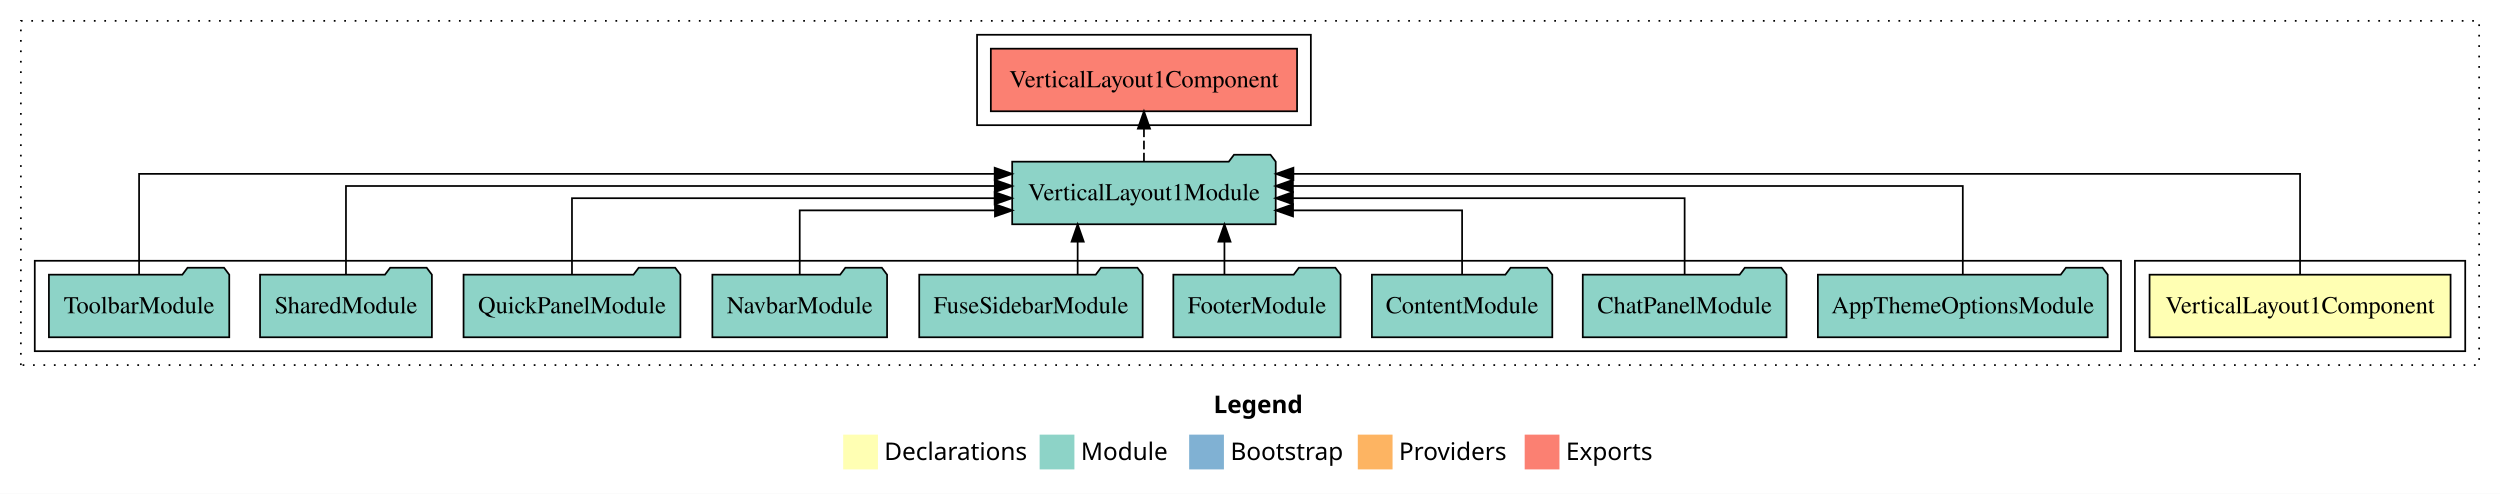
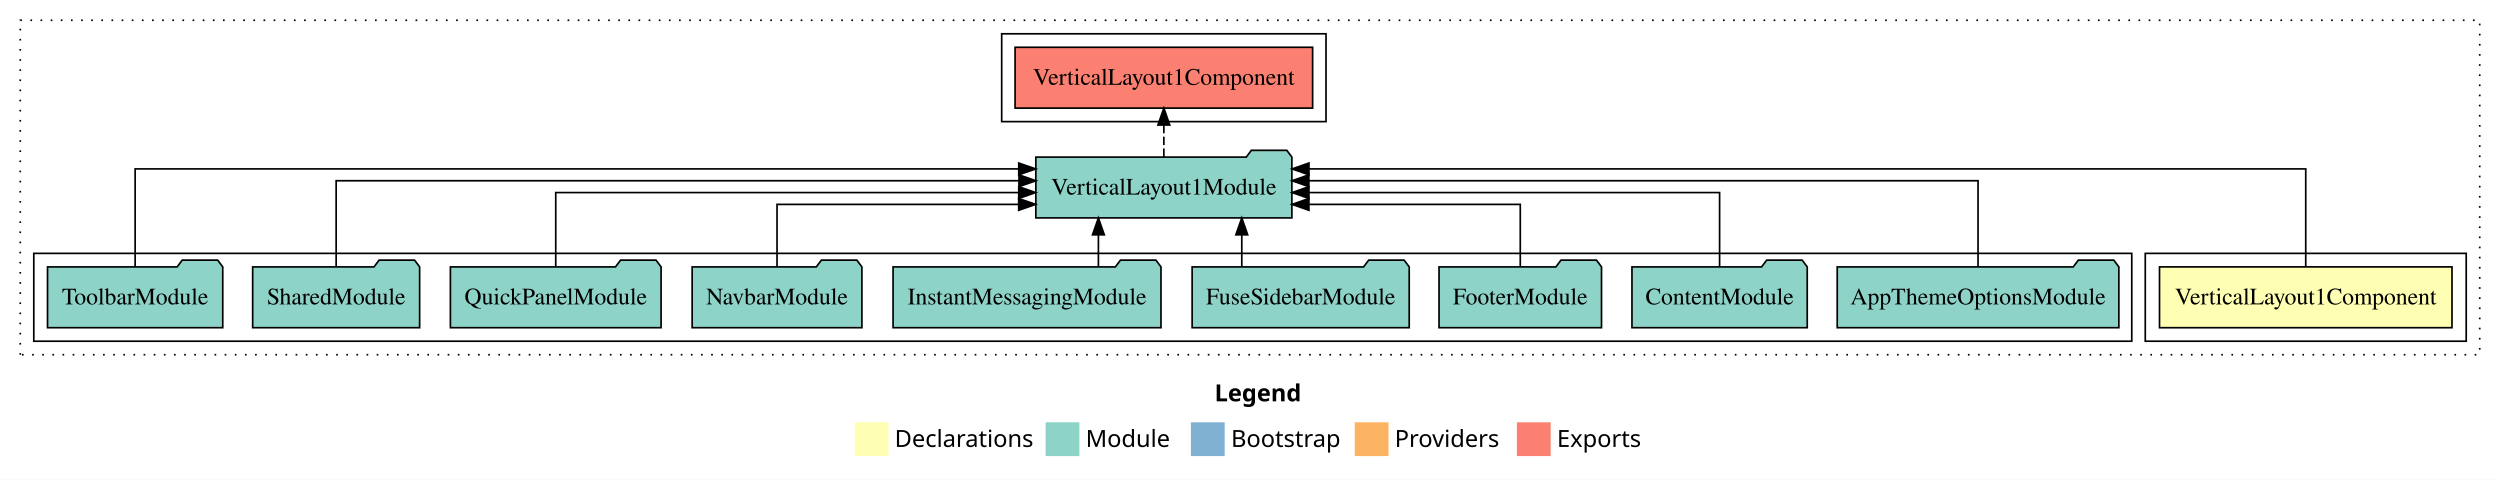
- <svg xmlns="http://www.w3.org/2000/svg" width="1438pt" height="284pt" viewBox="0.00 0.00 1438.00 284.00">
+ <svg xmlns="http://www.w3.org/2000/svg" width="1480pt" height="284pt" viewBox="0.00 0.00 1480.00 284.00">
  <g id="graph0" class="graph" transform="scale(1 1) rotate(0) translate(4 280)">
-     <polygon fill="#ffffff" stroke="transparent" points="-4,4 -4,-280 1434,-280 1434,4 -4,4" />
-     <text text-anchor="start" x="694.009" y="-42.4" font-family="sans-serif" font-weight="bold" font-size="14.00" fill="#000000">Legend</text>
-     <polygon fill="#ffffb3" stroke="transparent" points="481,-10 481,-30 501,-30 501,-10 481,-10" />
-     <text text-anchor="start" x="504.629" y="-15.4" font-family="sans-serif" font-size="14.00" fill="#000000">  Declarations</text>
-     <polygon fill="#8dd3c7" stroke="transparent" points="594,-10 594,-30 614,-30 614,-10 594,-10" />
-     <text text-anchor="start" x="617.725" y="-15.4" font-family="sans-serif" font-size="14.00" fill="#000000">  Module</text>
-     <polygon fill="#80b1d3" stroke="transparent" points="680,-10 680,-30 700,-30 700,-10 680,-10" />
-     <text text-anchor="start" x="703.781" y="-15.4" font-family="sans-serif" font-size="14.00" fill="#000000">  Bootstrap</text>
-     <polygon fill="#fdb462" stroke="transparent" points="777,-10 777,-30 797,-30 797,-10 777,-10" />
-     <text text-anchor="start" x="800.673" y="-15.4" font-family="sans-serif" font-size="14.00" fill="#000000">  Providers</text>
-     <polygon fill="#fb8072" stroke="transparent" points="873,-10 873,-30 893,-30 893,-10 873,-10" />
-     <text text-anchor="start" x="896.726" y="-15.4" font-family="sans-serif" font-size="14.00" fill="#000000">  Exports</text>
+     <polygon fill="#ffffff" stroke="transparent" points="-4,4 -4,-280 1476,-280 1476,4 -4,4" />
+     <text text-anchor="start" x="715.009" y="-42.4" font-family="sans-serif" font-weight="bold" font-size="14.00" fill="#000000">Legend</text>
+     <polygon fill="#ffffb3" stroke="transparent" points="502,-10 502,-30 522,-30 522,-10 502,-10" />
+     <text text-anchor="start" x="525.629" y="-15.4" font-family="sans-serif" font-size="14.00" fill="#000000">  Declarations</text>
+     <polygon fill="#8dd3c7" stroke="transparent" points="615,-10 615,-30 635,-30 635,-10 615,-10" />
+     <text text-anchor="start" x="638.725" y="-15.4" font-family="sans-serif" font-size="14.00" fill="#000000">  Module</text>
+     <polygon fill="#80b1d3" stroke="transparent" points="701,-10 701,-30 721,-30 721,-10 701,-10" />
+     <text text-anchor="start" x="724.781" y="-15.4" font-family="sans-serif" font-size="14.00" fill="#000000">  Bootstrap</text>
+     <polygon fill="#fdb462" stroke="transparent" points="798,-10 798,-30 818,-30 818,-10 798,-10" />
+     <text text-anchor="start" x="821.673" y="-15.4" font-family="sans-serif" font-size="14.00" fill="#000000">  Providers</text>
+     <polygon fill="#fb8072" stroke="transparent" points="894,-10 894,-30 914,-30 914,-10 894,-10" />
+     <text text-anchor="start" x="917.726" y="-15.4" font-family="sans-serif" font-size="14.00" fill="#000000">  Exports</text>
    <g id="clust1" class="cluster">
-       <polygon fill="none" stroke="#000000" stroke-dasharray="1,5" points="8,-70 8,-268 1422,-268 1422,-70 8,-70" />
+       <polygon fill="none" stroke="#000000" stroke-dasharray="1,5" points="8,-70 8,-268 1464,-268 1464,-70 8,-70" />
    </g>
    <g id="clust2" class="cluster">
-       <polygon fill="none" stroke="#000000" points="1224,-78 1224,-130 1414,-130 1414,-78 1224,-78" />
+       <polygon fill="none" stroke="#000000" points="1266,-78 1266,-130 1456,-130 1456,-78 1266,-78" />
    </g>
    <g id="clust4" class="cluster">
-       <polygon fill="none" stroke="#000000" points="16,-78 16,-130 1216,-130 1216,-78 16,-78" />
+       <polygon fill="none" stroke="#000000" points="16,-78 16,-130 1258,-130 1258,-78 16,-78" />
    </g>
    <g id="clust5" class="cluster">
-       <polygon fill="none" stroke="#000000" points="558,-208 558,-260 750,-260 750,-208 558,-208" />
+       <polygon fill="none" stroke="#000000" points="589,-208 589,-260 781,-260 781,-208 589,-208" />
    </g>
    <g id="node1" class="node">
-       <polygon fill="#ffffb3" stroke="#000000" points="1405.573,-122 1232.427,-122 1232.427,-86 1405.573,-86 1405.573,-122" />
-       <text text-anchor="middle" x="1319" y="-99.8" font-family="Times,serif" font-size="14.00" fill="#000000">VerticalLayout1Component</text>
+       <polygon fill="#ffffb3" stroke="#000000" points="1447.573,-122 1274.427,-122 1274.427,-86 1447.573,-86 1447.573,-122" />
+       <text text-anchor="middle" x="1361" y="-99.8" font-family="Times,serif" font-size="14.00" fill="#000000">VerticalLayout1Component</text>
    </g>
    <g id="node2" class="node">
-       <polygon fill="#8dd3c7" stroke="#000000" points="729.791,-187 726.791,-191 705.791,-191 702.791,-187 578.209,-187 578.209,-151 729.791,-151 729.791,-187" />
-       <text text-anchor="middle" x="654" y="-164.8" font-family="Times,serif" font-size="14.00" fill="#000000">VerticalLayout1Module</text>
+       <polygon fill="#8dd3c7" stroke="#000000" points="760.791,-187 757.791,-191 736.791,-191 733.791,-187 609.209,-187 609.209,-151 760.791,-151 760.791,-187" />
+       <text text-anchor="middle" x="685" y="-164.8" font-family="Times,serif" font-size="14.00" fill="#000000">VerticalLayout1Module</text>
    </g>
    <g id="edge1" class="edge">
-       <path fill="none" stroke="#000000" d="M1319,-122.011C1319,-144.485 1319,-180 1319,-180 1319,-180 739.96,-180 739.96,-180" />
-       <polygon fill="#000000" stroke="#000000" points="739.96,-176.5 729.96,-180 739.96,-183.5 739.96,-176.5" />
+       <path fill="none" stroke="#000000" d="M1361,-122.011C1361,-144.485 1361,-180 1361,-180 1361,-180 770.905,-180 770.905,-180" />
+       <polygon fill="#000000" stroke="#000000" points="770.905,-176.5 760.905,-180 770.905,-183.5 770.905,-176.5" />
    </g>
    <g id="node12" class="node">
-       <polygon fill="#fb8072" stroke="#000000" points="742.073,-252 565.927,-252 565.927,-216 742.073,-216 742.073,-252" />
-       <text text-anchor="middle" x="654" y="-229.8" font-family="Times,serif" font-size="14.00" fill="#000000">VerticalLayout1Component </text>
+       <polygon fill="#fb8072" stroke="#000000" points="773.073,-252 596.927,-252 596.927,-216 773.073,-216 773.073,-252" />
+       <text text-anchor="middle" x="685" y="-229.8" font-family="Times,serif" font-size="14.00" fill="#000000">VerticalLayout1Component </text>
    </g>
    <g id="edge11" class="edge">
-       <path fill="none" stroke="#000000" stroke-dasharray="5,2" d="M654,-187.106C654,-187.106 654,-205.991 654,-205.991" />
-       <polygon fill="#000000" stroke="#000000" points="650.5,-205.991 654,-215.991 657.5,-205.991 650.5,-205.991" />
+       <path fill="none" stroke="#000000" stroke-dasharray="5,2" d="M685,-187.106C685,-187.106 685,-205.991 685,-205.991" />
+       <polygon fill="#000000" stroke="#000000" points="681.5,-205.991 685,-215.991 688.5,-205.991 681.5,-205.991" />
    </g>
    <g id="node3" class="node">
-       <polygon fill="#8dd3c7" stroke="#000000" points="1208.361,-122 1205.361,-126 1184.361,-126 1181.361,-122 1041.639,-122 1041.639,-86 1208.361,-86 1208.361,-122" />
-       <text text-anchor="middle" x="1125" y="-99.8" font-family="Times,serif" font-size="14.00" fill="#000000">AppThemeOptionsModule</text>
+       <polygon fill="#8dd3c7" stroke="#000000" points="1250.361,-122 1247.361,-126 1226.361,-126 1223.361,-122 1083.639,-122 1083.639,-86 1250.361,-86 1250.361,-122" />
+       <text text-anchor="middle" x="1167" y="-99.8" font-family="Times,serif" font-size="14.00" fill="#000000">AppThemeOptionsModule</text>
    </g>
    <g id="edge2" class="edge">
-       <path fill="none" stroke="#000000" d="M1125,-122.129C1125,-142.572 1125,-173 1125,-173 1125,-173 739.674,-173 739.674,-173" />
-       <polygon fill="#000000" stroke="#000000" points="739.674,-169.5 729.674,-173 739.674,-176.5 739.674,-169.5" />
+       <path fill="none" stroke="#000000" d="M1167,-122.129C1167,-142.572 1167,-173 1167,-173 1167,-173 770.843,-173 770.843,-173" />
+       <polygon fill="#000000" stroke="#000000" points="770.843,-169.5 760.843,-173 770.843,-176.5 770.843,-169.5" />
    </g>
    <g id="node4" class="node">
-       <polygon fill="#8dd3c7" stroke="#000000" points="1023.594,-122 1020.594,-126 999.594,-126 996.594,-122 906.406,-122 906.406,-86 1023.594,-86 1023.594,-122" />
-       <text text-anchor="middle" x="965" y="-99.8" font-family="Times,serif" font-size="14.00" fill="#000000">ChatPanelModule</text>
+       <polygon fill="#8dd3c7" stroke="#000000" points="1065.882,-122 1062.882,-126 1041.882,-126 1038.882,-122 962.118,-122 962.118,-86 1065.882,-86 1065.882,-122" />
+       <text text-anchor="middle" x="1014" y="-99.8" font-family="Times,serif" font-size="14.00" fill="#000000">ContentModule</text>
    </g>
    <g id="edge3" class="edge">
-       <path fill="none" stroke="#000000" d="M965,-122.267C965,-140.555 965,-166 965,-166 965,-166 739.682,-166 739.682,-166" />
-       <polygon fill="#000000" stroke="#000000" points="739.682,-162.5 729.682,-166 739.681,-169.5 739.682,-162.5" />
+       <path fill="none" stroke="#000000" d="M1014,-122.267C1014,-140.555 1014,-166 1014,-166 1014,-166 770.892,-166 770.892,-166" />
+       <polygon fill="#000000" stroke="#000000" points="770.892,-162.5 760.892,-166 770.892,-169.5 770.892,-162.5" />
    </g>
    <g id="node5" class="node">
-       <polygon fill="#8dd3c7" stroke="#000000" points="888.882,-122 885.882,-126 864.882,-126 861.882,-122 785.118,-122 785.118,-86 888.882,-86 888.882,-122" />
-       <text text-anchor="middle" x="837" y="-99.8" font-family="Times,serif" font-size="14.00" fill="#000000">ContentModule</text>
+       <polygon fill="#8dd3c7" stroke="#000000" points="944.098,-122 941.098,-126 920.098,-126 917.098,-122 847.902,-122 847.902,-86 944.098,-86 944.098,-122" />
+       <text text-anchor="middle" x="896" y="-99.8" font-family="Times,serif" font-size="14.00" fill="#000000">FooterModule</text>
    </g>
    <g id="edge4" class="edge">
-       <path fill="none" stroke="#000000" d="M837,-122.009C837,-138.049 837,-159 837,-159 837,-159 739.754,-159 739.754,-159" />
-       <polygon fill="#000000" stroke="#000000" points="739.754,-155.5 729.754,-159 739.754,-162.5 739.754,-155.5" />
+       <path fill="none" stroke="#000000" d="M896,-122.009C896,-138.049 896,-159 896,-159 896,-159 770.878,-159 770.878,-159" />
+       <polygon fill="#000000" stroke="#000000" points="770.878,-155.5 760.878,-159 770.878,-162.5 770.878,-155.5" />
    </g>
    <g id="node6" class="node">
-       <polygon fill="#8dd3c7" stroke="#000000" points="767.098,-122 764.098,-126 743.098,-126 740.098,-122 670.902,-122 670.902,-86 767.098,-86 767.098,-122" />
-       <text text-anchor="middle" x="719" y="-99.8" font-family="Times,serif" font-size="14.00" fill="#000000">FooterModule</text>
+       <polygon fill="#8dd3c7" stroke="#000000" points="830.255,-122 827.255,-126 806.255,-126 803.255,-122 701.745,-122 701.745,-86 830.255,-86 830.255,-122" />
+       <text text-anchor="middle" x="766" y="-99.8" font-family="Times,serif" font-size="14.00" fill="#000000">FuseSidebarModule</text>
    </g>
    <g id="edge5" class="edge">
-       <path fill="none" stroke="#000000" d="M700.298,-122.106C700.298,-122.106 700.298,-140.991 700.298,-140.991" />
-       <polygon fill="#000000" stroke="#000000" points="696.798,-140.991 700.298,-150.991 703.798,-140.991 696.798,-140.991" />
+       <path fill="none" stroke="#000000" d="M731.134,-122.106C731.134,-122.106 731.134,-140.991 731.134,-140.991" />
+       <polygon fill="#000000" stroke="#000000" points="727.634,-140.991 731.134,-150.991 734.634,-140.991 727.634,-140.991" />
    </g>
    <g id="node7" class="node">
-       <polygon fill="#8dd3c7" stroke="#000000" points="653.255,-122 650.255,-126 629.255,-126 626.255,-122 524.745,-122 524.745,-86 653.255,-86 653.255,-122" />
-       <text text-anchor="middle" x="589" y="-99.8" font-family="Times,serif" font-size="14.00" fill="#000000">FuseSidebarModule</text>
+       <polygon fill="#8dd3c7" stroke="#000000" points="683.305,-122 680.305,-126 659.305,-126 656.305,-122 524.695,-122 524.695,-86 683.305,-86 683.305,-122" />
+       <text text-anchor="middle" x="604" y="-99.8" font-family="Times,serif" font-size="14.00" fill="#000000">InstantMessagingModule</text>
    </g>
    <g id="edge6" class="edge">
-       <path fill="none" stroke="#000000" d="M615.866,-122.106C615.866,-122.106 615.866,-140.991 615.866,-140.991" />
-       <polygon fill="#000000" stroke="#000000" points="612.366,-140.991 615.866,-150.991 619.366,-140.991 612.366,-140.991" />
+       <path fill="none" stroke="#000000" d="M646.254,-122.106C646.254,-122.106 646.254,-140.991 646.254,-140.991" />
+       <polygon fill="#000000" stroke="#000000" points="642.754,-140.991 646.254,-150.991 649.754,-140.991 642.754,-140.991" />
    </g>
    <g id="node8" class="node">
      <polygon fill="#8dd3c7" stroke="#000000" points="506.247,-122 503.247,-126 482.247,-126 479.247,-122 405.753,-122 405.753,-86 506.247,-86 506.247,-122" />
      <text text-anchor="middle" x="456" y="-99.8" font-family="Times,serif" font-size="14.00" fill="#000000">NavbarModule</text>
    </g>
    <g id="edge7" class="edge">
-       <path fill="none" stroke="#000000" d="M456,-122.009C456,-138.049 456,-159 456,-159 456,-159 568.297,-159 568.297,-159" />
-       <polygon fill="#000000" stroke="#000000" points="568.297,-162.5 578.297,-159 568.297,-155.5 568.297,-162.5" />
+       <path fill="none" stroke="#000000" d="M456,-122.009C456,-138.049 456,-159 456,-159 456,-159 599.064,-159 599.064,-159" />
+       <polygon fill="#000000" stroke="#000000" points="599.064,-162.5 609.064,-159 599.064,-155.5 599.064,-162.5" />
    </g>
    <g id="node9" class="node">
      <polygon fill="#8dd3c7" stroke="#000000" points="387.364,-122 384.364,-126 363.364,-126 360.364,-122 262.636,-122 262.636,-86 387.364,-86 387.364,-122" />
      <text text-anchor="middle" x="325" y="-99.8" font-family="Times,serif" font-size="14.00" fill="#000000">QuickPanelModule</text>
    </g>
    <g id="edge8" class="edge">
-       <path fill="none" stroke="#000000" d="M325,-122.267C325,-140.555 325,-166 325,-166 325,-166 568.108,-166 568.108,-166" />
-       <polygon fill="#000000" stroke="#000000" points="568.108,-169.5 578.108,-166 568.108,-162.5 568.108,-169.5" />
+       <path fill="none" stroke="#000000" d="M325,-122.267C325,-140.555 325,-166 325,-166 325,-166 599.093,-166 599.093,-166" />
+       <polygon fill="#000000" stroke="#000000" points="599.093,-169.5 609.093,-166 599.093,-162.5 599.093,-169.5" />
    </g>
    <g id="node10" class="node">
      <polygon fill="#8dd3c7" stroke="#000000" points="244.423,-122 241.423,-126 220.423,-126 217.423,-122 145.577,-122 145.577,-86 244.423,-86 244.423,-122" />
      <text text-anchor="middle" x="195" y="-99.8" font-family="Times,serif" font-size="14.00" fill="#000000">SharedModule</text>
    </g>
    <g id="edge9" class="edge">
-       <path fill="none" stroke="#000000" d="M195,-122.129C195,-142.572 195,-173 195,-173 195,-173 568.206,-173 568.206,-173" />
-       <polygon fill="#000000" stroke="#000000" points="568.206,-176.5 578.206,-173 568.206,-169.5 568.206,-176.5" />
+       <path fill="none" stroke="#000000" d="M195,-122.129C195,-142.572 195,-173 195,-173 195,-173 599.243,-173 599.243,-173" />
+       <polygon fill="#000000" stroke="#000000" points="599.243,-176.5 609.243,-173 599.243,-169.5 599.243,-176.5" />
    </g>
    <g id="node11" class="node">
      <polygon fill="#8dd3c7" stroke="#000000" points="127.868,-122 124.868,-126 103.868,-126 100.868,-122 24.132,-122 24.132,-86 127.868,-86 127.868,-122" />
      <text text-anchor="middle" x="76" y="-99.8" font-family="Times,serif" font-size="14.00" fill="#000000">ToolbarModule</text>
    </g>
    <g id="edge10" class="edge">
-       <path fill="none" stroke="#000000" d="M76,-122.011C76,-144.485 76,-180 76,-180 76,-180 568.14,-180 568.14,-180" />
-       <polygon fill="#000000" stroke="#000000" points="568.14,-183.5 578.14,-180 568.14,-176.5 568.14,-183.5" />
+       <path fill="none" stroke="#000000" d="M76,-122.011C76,-144.485 76,-180 76,-180 76,-180 599.101,-180 599.101,-180" />
+       <polygon fill="#000000" stroke="#000000" points="599.101,-183.5 609.101,-180 599.101,-176.5 599.101,-183.5" />
    </g>
  </g>
</svg>
